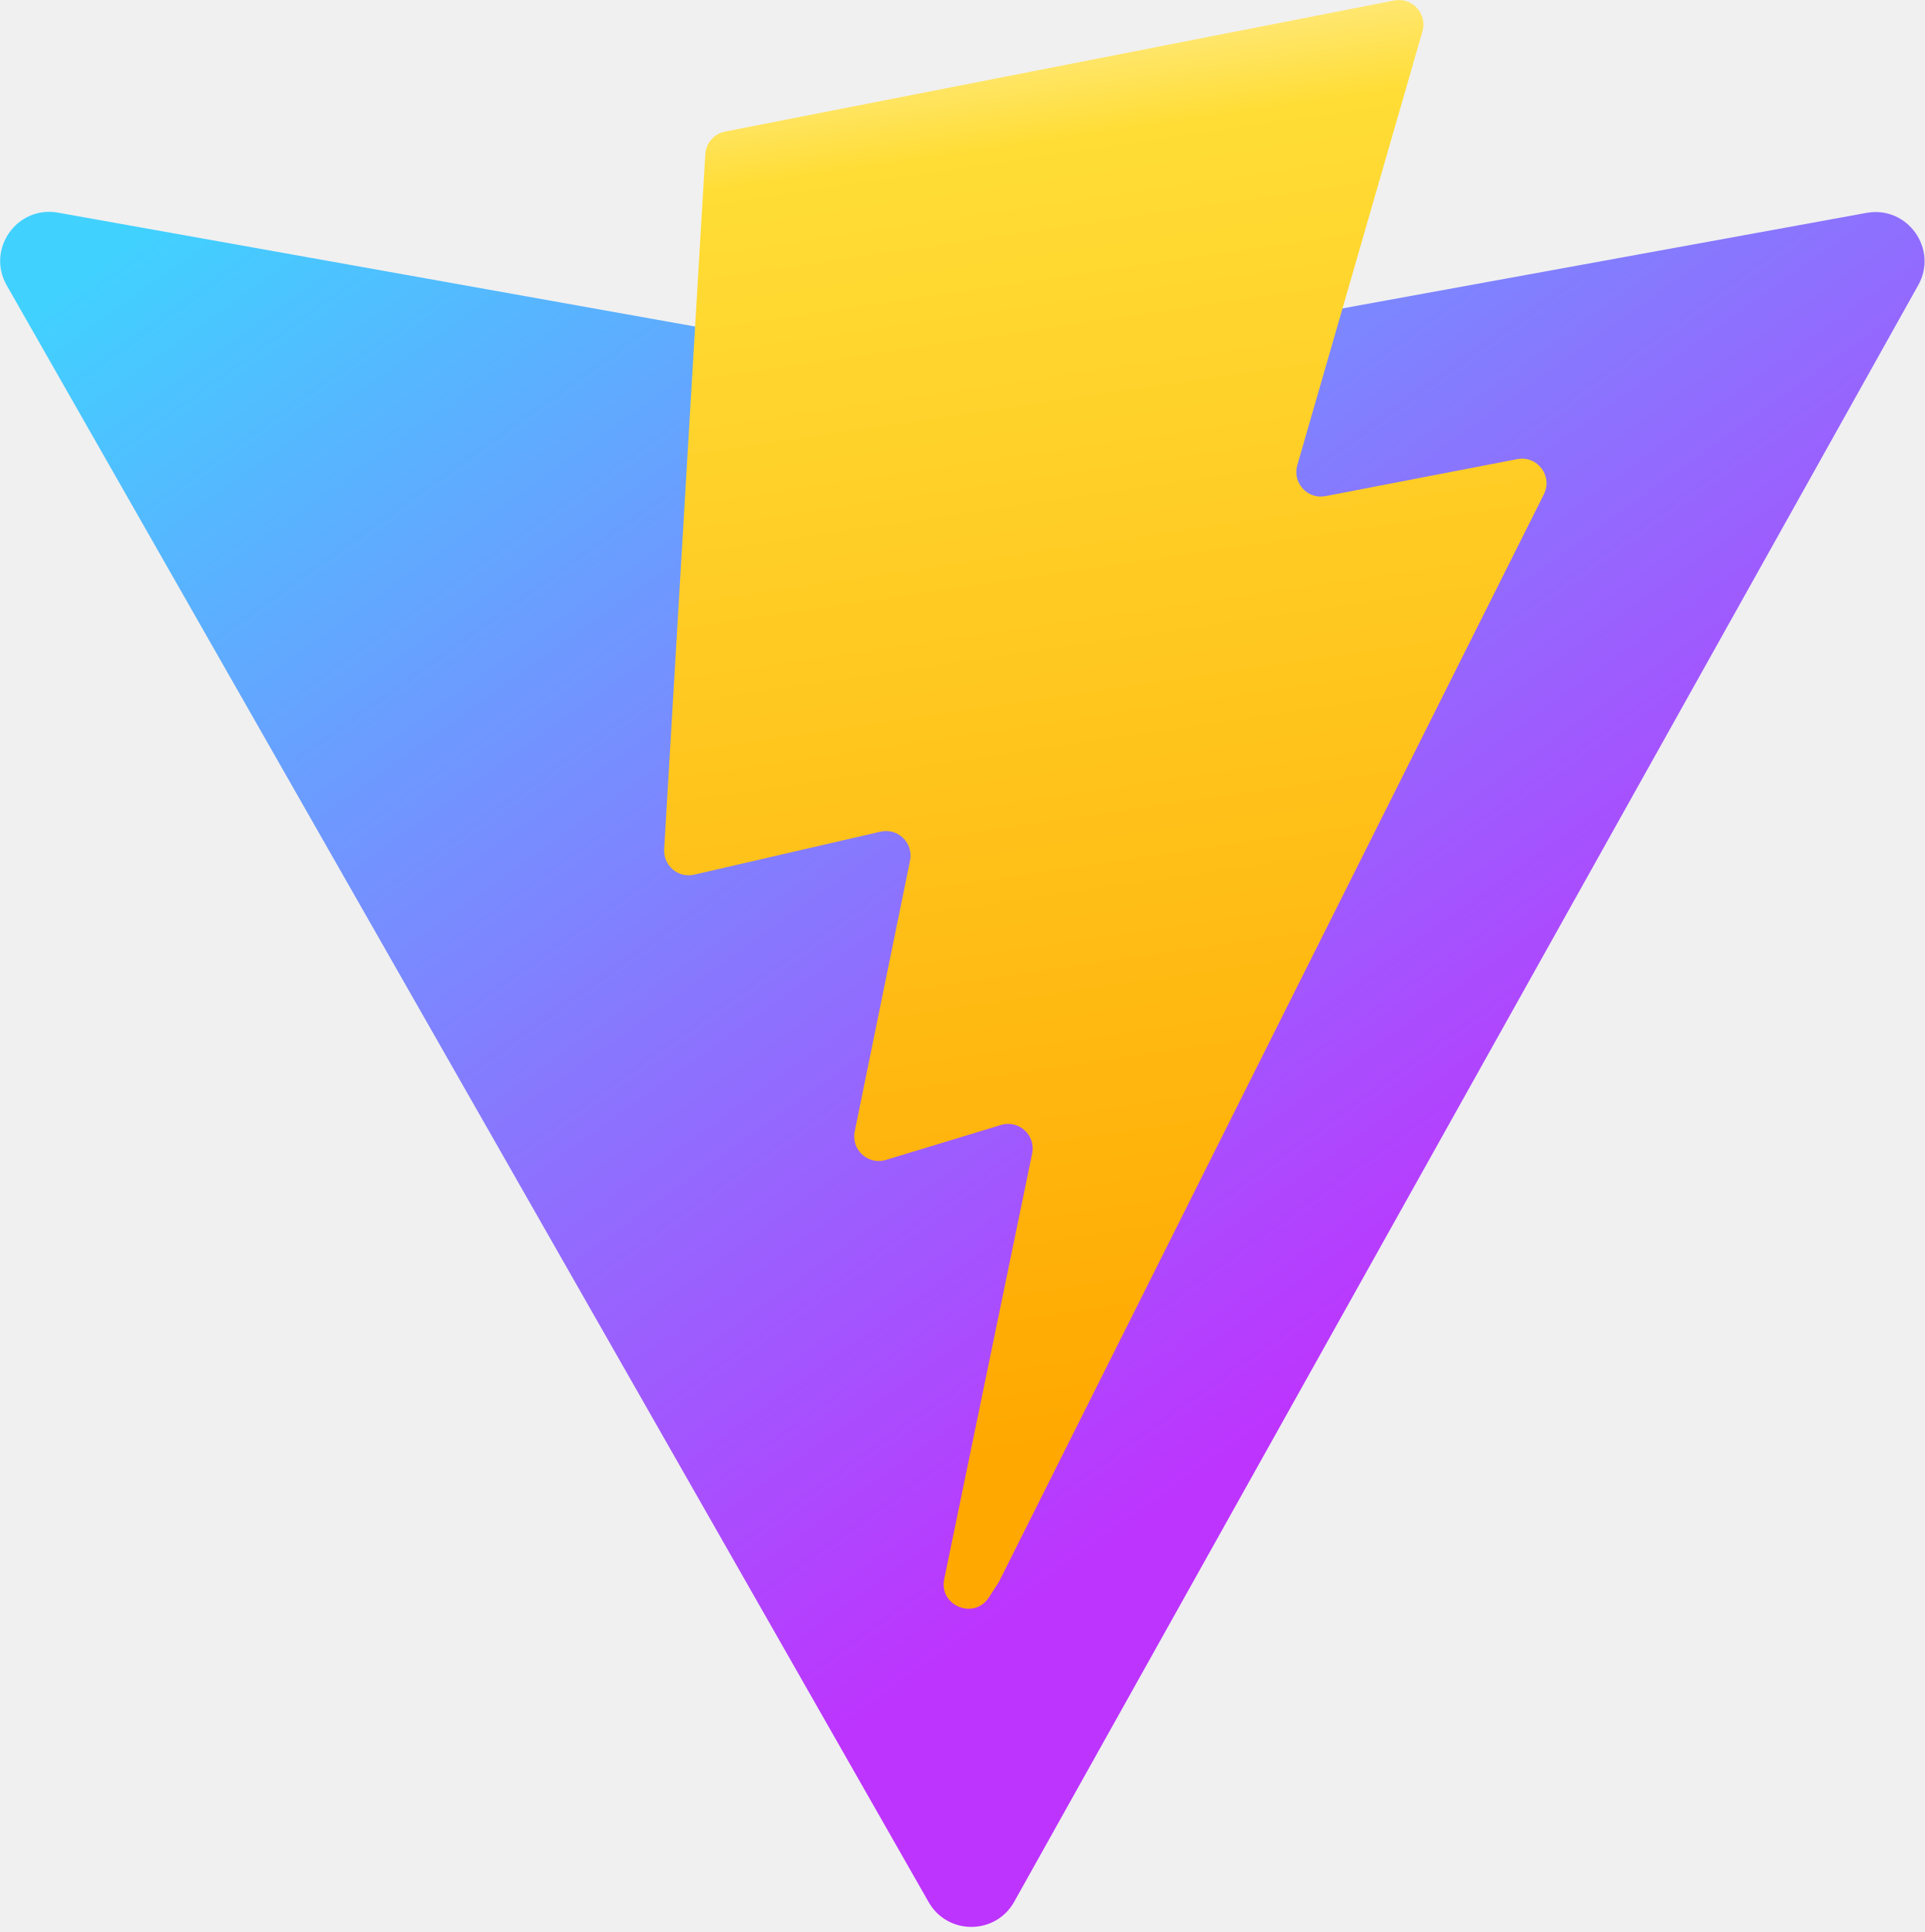
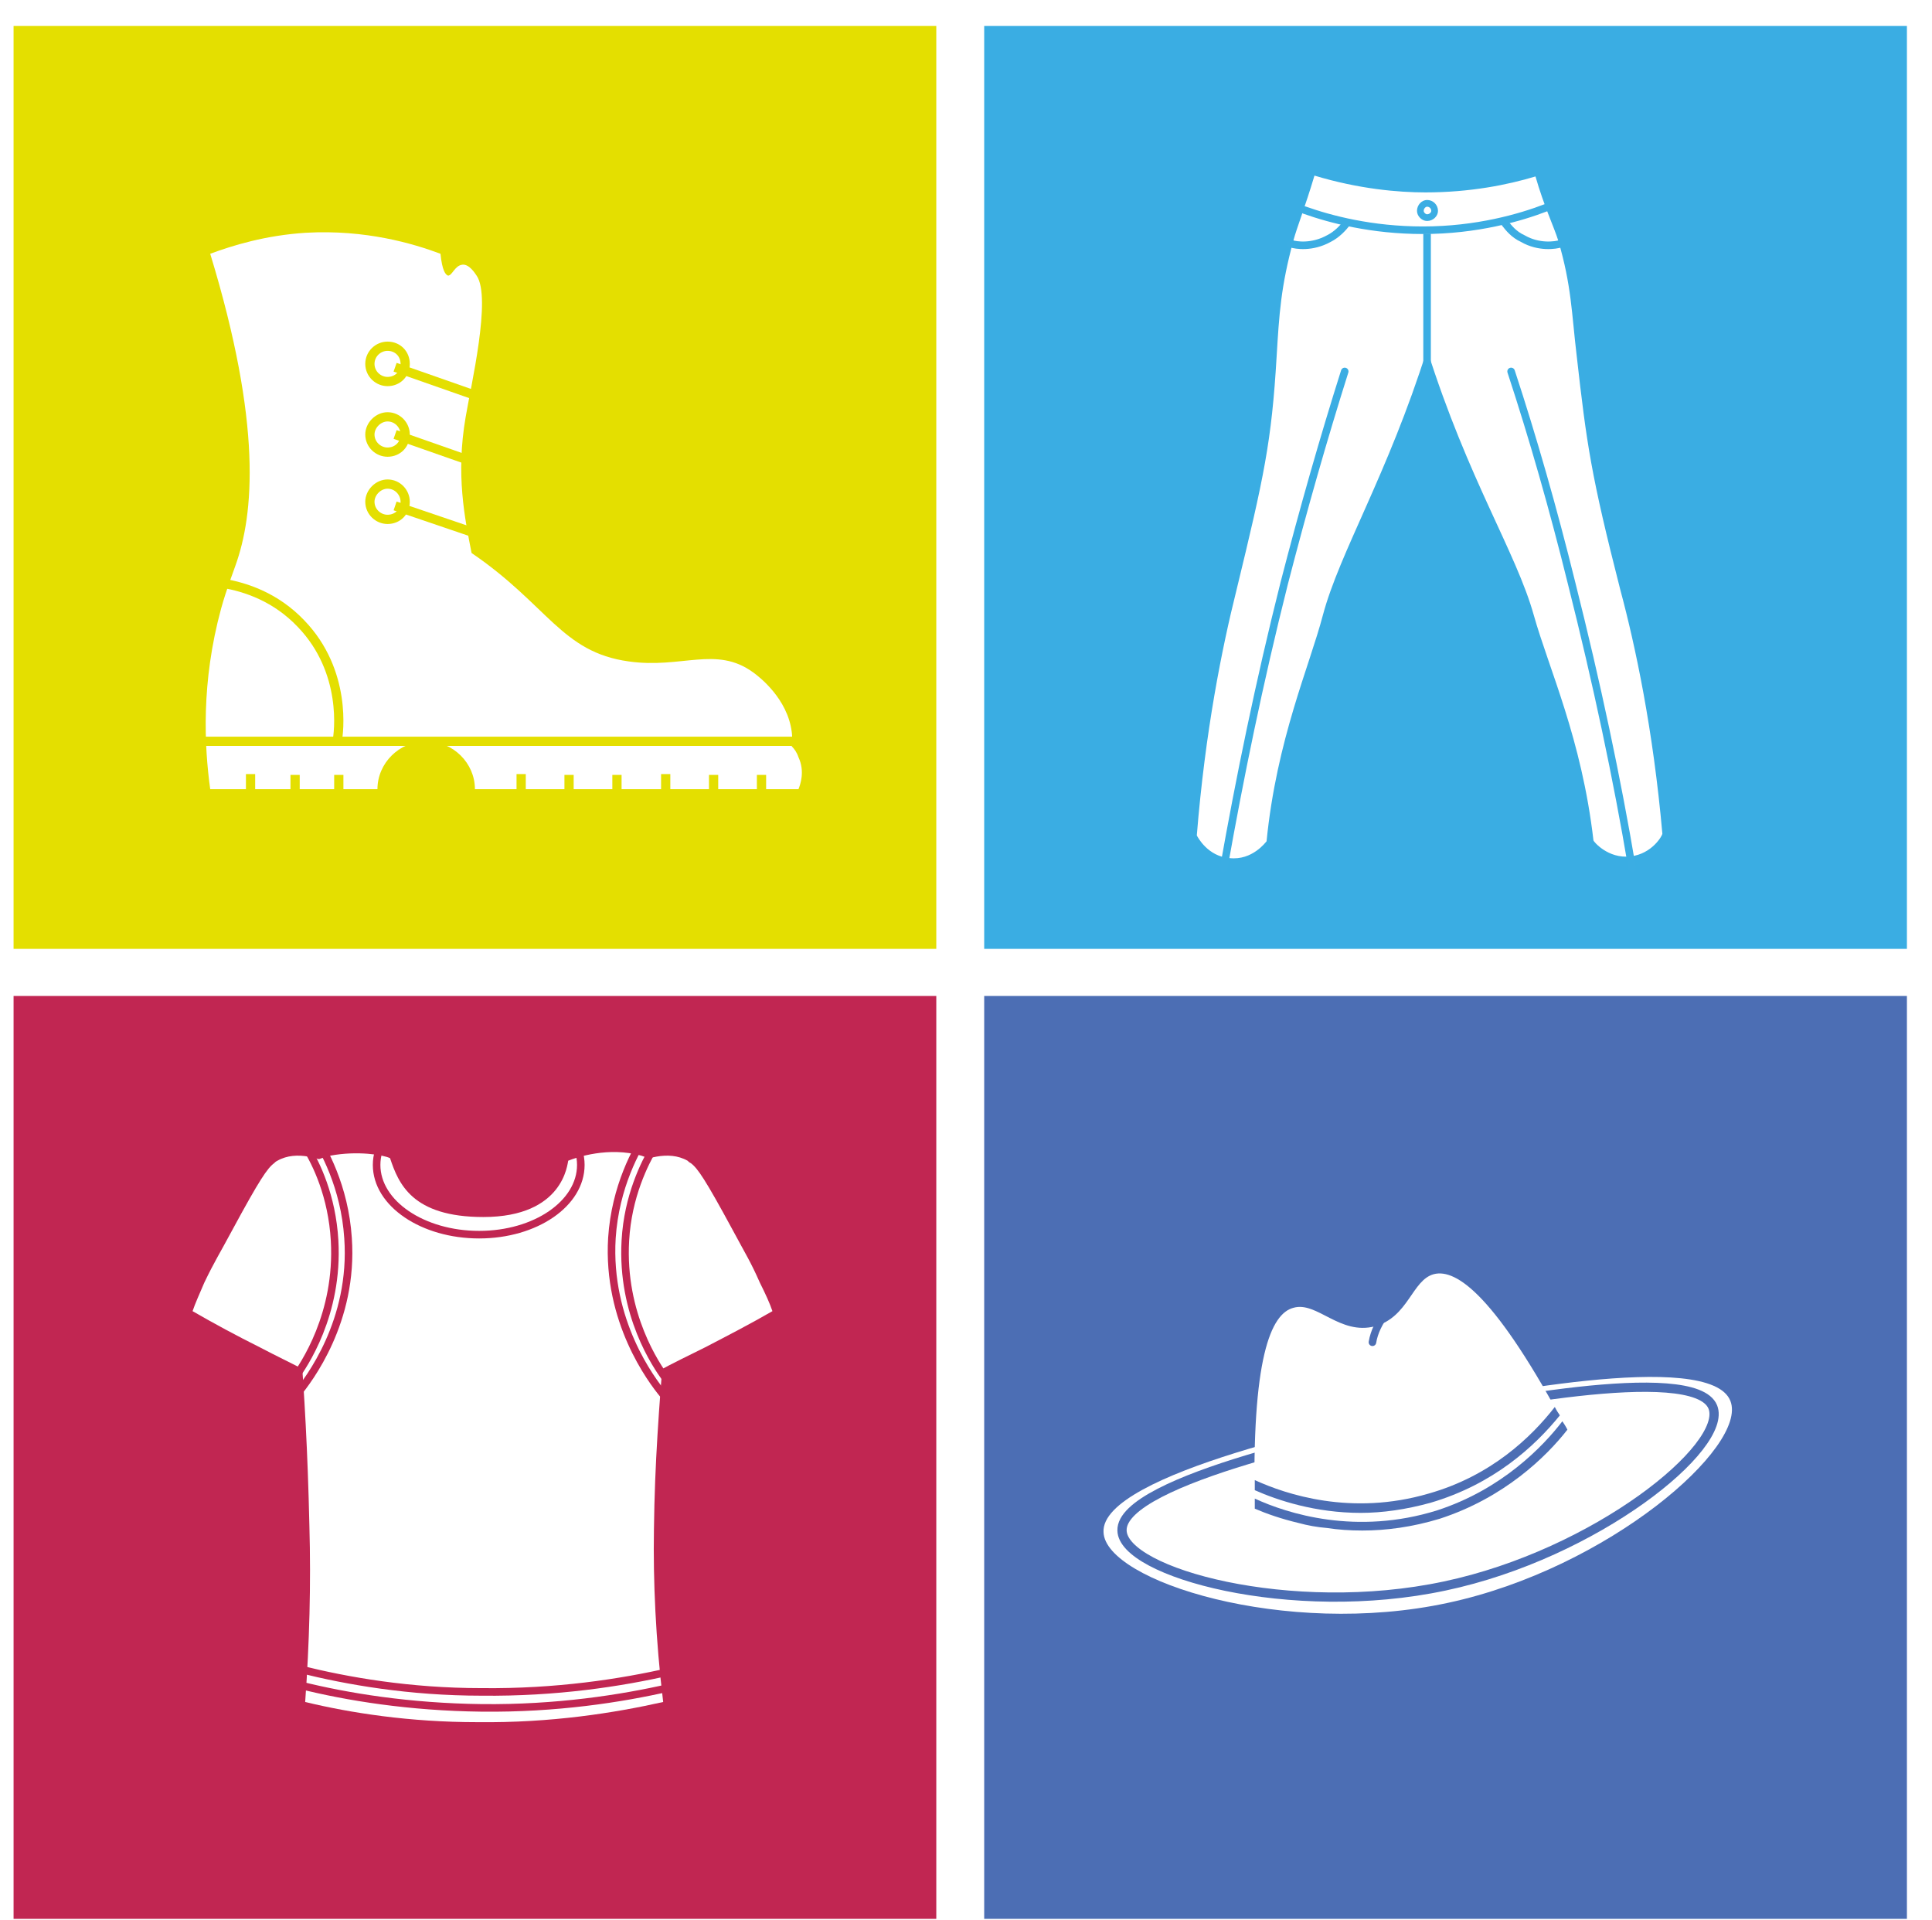
- <svg xmlns="http://www.w3.org/2000/svg" aria-hidden="true" role="img" class="iconify iconify--logos" width="31.88" height="32" preserveAspectRatio="xMidYMid meet" viewBox="0 0 256 257">
+ <svg xmlns="http://www.w3.org/2000/svg" viewBox="2.026 0.916 1.688 1.677" version="1.1" style="max-height: 500px" width="1.688" height="1.677">
+   <g transform="matrix(0.7342344,0,0,0.7342344,3.985782,1.371163)">
+     <rect fill="#ffffff" y="-6.005" x="-3.931" height="13.084" width="13.084" />
+     <g clip-path="url(#SvgjsClipPath89917)" transform="matrix(1,0,0,1,0,0)">
+       <g clip-path="url(#SvgjsClipPath8991225e2628c-d95c-40f7-9d17-bdc4cca2f2b8)">
+         <path fill-rule="nonzero" transform="matrix(1,0,0,1,0,0)" fill="#e4df00" d="M -2.653 -0.589 L -1.555 -0.589 L -1.555 0.509 L -2.653 0.509 Z" />
+       </g>
+       <g clip-path="url(#SvgjsClipPath8991225e2628c-d95c-40f7-9d17-bdc4cca2f2b8)">
+         <path fill-rule="nonzero" transform="matrix(1,0,0,1,0,0)" fill="#3aade3" d="M -1.498 -0.589 L -0.4 -0.589 L -0.4 0.509 L -1.498 0.509 Z" />
+       </g>
+       <g clip-path="url(#SvgjsClipPath8991225e2628c-d95c-40f7-9d17-bdc4cca2f2b8)">
+         <path fill-rule="nonzero" transform="matrix(1,0,0,1,0,0)" fill="#c12652" d="M -2.653 0.565 L -1.555 0.565 L -1.555 1.663 L -2.653 1.663 Z" />
+       </g>
+       <g clip-path="url(#SvgjsClipPath8991225e2628c-d95c-40f7-9d17-bdc4cca2f2b8)">
+         <path fill-rule="nonzero" transform="matrix(1,0,0,1,0,0)" fill="#4c6eb4" d="M -1.498 0.565 L -0.4 0.565 L -0.4 1.663 L -1.498 1.663 Z" />
+       </g>
+       <g clip-path="url(#SvgjsClipPath8991225e2628c-d95c-40f7-9d17-bdc4cca2f2b8)">
+         <path fill-rule="nonzero" transform="matrix(1,0,0,1,0,0)" fill="#ffffff" d="M -1.719 0.281 C -1.721 0.275 -1.724 0.271 -1.727 0.268 C -1.727 0.264 -1.726 0.258 -1.727 0.251 C -1.732 0.211 -1.766 0.185 -1.773 0.18 C -1.817 0.148 -1.858 0.176 -1.921 0.167 C -2.001 0.156 -2.017 0.1 -2.108 0.038 C -2.116 -0.003 -2.127 -0.055 -2.115 -0.124 C -2.109 -0.16 -2.084 -0.266 -2.102 -0.292 C -2.104 -0.295 -2.111 -0.306 -2.119 -0.305 C -2.128 -0.304 -2.131 -0.292 -2.136 -0.292 C -2.139 -0.293 -2.143 -0.298 -2.145 -0.318 C -2.177 -0.33 -2.234 -0.347 -2.305 -0.343 C -2.353 -0.34 -2.392 -0.328 -2.419 -0.318 C -2.357 -0.115 -2.367 -0.008 -2.389 0.053 C -2.392 0.062 -2.399 0.079 -2.406 0.104 C -2.43 0.192 -2.426 0.268 -2.419 0.319 L -2.22 0.319 C -2.22 0.288 -2.194 0.262 -2.162 0.262 C -2.13 0.262 -2.104 0.288 -2.104 0.319 C -1.959 0.319 -1.866 0.319 -1.719 0.319 C -1.717 0.314 -1.711 0.298 -1.719 0.281 Z" />
+       </g>
+       <g clip-path="url(#SvgjsClipPath8991225e2628c-d95c-40f7-9d17-bdc4cca2f2b8)">
+         <path stroke="#e4df00" stroke-width="0.011" stroke-linecap="round" stroke-miterlimit="10" fill-rule="nonzero" transform="matrix(1,0,0,1,0,0)" fill="none" d="M -2.199 -0.183 L -2.102 -0.149 Z" />
+       </g>
+       <g clip-path="url(#SvgjsClipPath8991225e2628c-d95c-40f7-9d17-bdc4cca2f2b8)">
+         <path stroke="#e4df00" stroke-width="0.011" stroke-linecap="round" stroke-miterlimit="10" fill-rule="nonzero" transform="matrix(1,0,0,1,0,0)" fill="none" d="M -2.199 -0.103 L -2.102 -0.069 Z" />
+       </g>
+       <g clip-path="url(#SvgjsClipPath8991225e2628c-d95c-40f7-9d17-bdc4cca2f2b8)">
+         <path stroke="#e4df00" stroke-width="0.011" stroke-linecap="round" stroke-miterlimit="10" fill-rule="nonzero" transform="matrix(1,0,0,1,0,0)" fill="none" d="M -2.199 -0.018 L -2.102 0.015 Z" />
+       </g>
+       <g clip-path="url(#SvgjsClipPath8991225e2628c-d95c-40f7-9d17-bdc4cca2f2b8)">
+         <path stroke="#e4df00" stroke-width="0.011" stroke-linecap="round" stroke-miterlimit="10" fill-rule="nonzero" transform="matrix(1,0,0,1,0,0)" fill="none" d="M -2.187 -0.187 C -2.187 -0.175 -2.196 -0.166 -2.208 -0.166 C -2.219 -0.166 -2.229 -0.175 -2.229 -0.187 C -2.229 -0.199 -2.219 -0.208 -2.208 -0.208 C -2.196 -0.208 -2.187 -0.199 -2.187 -0.187 Z" />
+       </g>
+       <g clip-path="url(#SvgjsClipPath8991225e2628c-d95c-40f7-9d17-bdc4cca2f2b8)">
+         <path stroke="#e4df00" stroke-width="0.011" stroke-linecap="round" stroke-miterlimit="10" fill-rule="nonzero" transform="matrix(1,0,0,1,0,0)" fill="none" d="M -2.187 -0.103 C -2.187 -0.091 -2.196 -0.082 -2.208 -0.082 C -2.219 -0.082 -2.229 -0.091 -2.229 -0.103 C -2.229 -0.114 -2.219 -0.124 -2.208 -0.124 C -2.196 -0.124 -2.187 -0.114 -2.187 -0.103 Z" />
+       </g>
+       <g clip-path="url(#SvgjsClipPath8991225e2628c-d95c-40f7-9d17-bdc4cca2f2b8)">
+         <path stroke="#e4df00" stroke-width="0.011" stroke-linecap="round" stroke-miterlimit="10" fill-rule="nonzero" transform="matrix(1,0,0,1,0,0)" fill="none" d="M -2.187 -0.023 C -2.187 -0.011 -2.196 -0.002 -2.208 -0.002 C -2.219 -0.002 -2.229 -0.011 -2.229 -0.023 C -2.229 -0.034 -2.219 -0.044 -2.208 -0.044 C -2.196 -0.044 -2.187 -0.034 -2.187 -0.023 Z" />
+       </g>
+       <g clip-path="url(#SvgjsClipPath8991225e2628c-d95c-40f7-9d17-bdc4cca2f2b8)">
+         <path stroke="#e4df00" stroke-width="0.011" stroke-linecap="round" stroke-miterlimit="10" fill-rule="nonzero" transform="matrix(1,0,0,1,0,0)" fill="none" d="M -2.371 0.301 L -2.371 0.337 Z" />
+       </g>
+       <g clip-path="url(#SvgjsClipPath8991225e2628c-d95c-40f7-9d17-bdc4cca2f2b8)">
+         <path stroke="#e4df00" stroke-width="0.011" stroke-linecap="round" stroke-miterlimit="10" fill-rule="nonzero" transform="matrix(1,0,0,1,0,0)" fill="none" d="M -2.266 0.302 L -2.266 0.338 Z" />
+       </g>
+       <g clip-path="url(#SvgjsClipPath8991225e2628c-d95c-40f7-9d17-bdc4cca2f2b8)">
+         <path stroke="#e4df00" stroke-width="0.011" stroke-linecap="round" stroke-miterlimit="10" fill-rule="nonzero" transform="matrix(1,0,0,1,0,0)" fill="none" d="M -2.318 0.302 L -2.318 0.338 Z" />
+       </g>
+       <g clip-path="url(#SvgjsClipPath8991225e2628c-d95c-40f7-9d17-bdc4cca2f2b8)">
+         <path stroke="#e4df00" stroke-width="0.011" stroke-linecap="round" stroke-miterlimit="10" fill-rule="nonzero" transform="matrix(1,0,0,1,0,0)" fill="none" d="M -1.877 0.301 L -1.877 0.337 Z" />
+       </g>
+       <g clip-path="url(#SvgjsClipPath8991225e2628c-d95c-40f7-9d17-bdc4cca2f2b8)">
+         <path stroke="#e4df00" stroke-width="0.011" stroke-linecap="round" stroke-miterlimit="10" fill-rule="nonzero" transform="matrix(1,0,0,1,0,0)" fill="none" d="M -1.763 0.302 L -1.763 0.338 Z" />
+       </g>
+       <g clip-path="url(#SvgjsClipPath8991225e2628c-d95c-40f7-9d17-bdc4cca2f2b8)">
+         <path stroke="#e4df00" stroke-width="0.011" stroke-linecap="round" stroke-miterlimit="10" fill-rule="nonzero" transform="matrix(1,0,0,1,0,0)" fill="none" d="M -1.82 0.302 L -1.82 0.338 Z" />
+       </g>
+       <g clip-path="url(#SvgjsClipPath8991225e2628c-d95c-40f7-9d17-bdc4cca2f2b8)">
+         <path stroke="#e4df00" stroke-width="0.011" stroke-linecap="round" stroke-miterlimit="10" fill-rule="nonzero" transform="matrix(1,0,0,1,0,0)" fill="none" d="M -2.049 0.301 L -2.049 0.337 Z" />
+       </g>
+       <g clip-path="url(#SvgjsClipPath8991225e2628c-d95c-40f7-9d17-bdc4cca2f2b8)">
+         <path stroke="#e4df00" stroke-width="0.011" stroke-linecap="round" stroke-miterlimit="10" fill-rule="nonzero" transform="matrix(1,0,0,1,0,0)" fill="none" d="M -1.935 0.302 L -1.935 0.338 Z" />
+       </g>
+       <g clip-path="url(#SvgjsClipPath8991225e2628c-d95c-40f7-9d17-bdc4cca2f2b8)">
+         <path stroke="#e4df00" stroke-width="0.011" stroke-linecap="round" stroke-miterlimit="10" fill-rule="nonzero" transform="matrix(1,0,0,1,0,0)" fill="none" d="M -1.992 0.302 L -1.992 0.338 Z" />
+       </g>
+       <g clip-path="url(#SvgjsClipPath8991225e2628c-d95c-40f7-9d17-bdc4cca2f2b8)">
+         <path stroke="#e4df00" stroke-width="0.011" stroke-linecap="round" stroke-miterlimit="10" fill-rule="nonzero" transform="matrix(1,0,0,1,0,0)" fill="none" d="M -2.457 0.262 L -1.685 0.262 Z" />
+       </g>
+       <g clip-path="url(#SvgjsClipPath8991225e2628c-d95c-40f7-9d17-bdc4cca2f2b8)">
+         <path stroke="#e4df00" stroke-width="0.011" stroke-linecap="round" stroke-miterlimit="10" fill-rule="nonzero" transform="matrix(1,0,0,1,0,0)" fill="none" d="M -2.459 0.073 C -2.453 0.072 -2.37 0.06 -2.311 0.122 C -2.256 0.179 -2.266 0.253 -2.268 0.262" />
+       </g>
+       <g clip-path="url(#SvgjsClipPath8991225e2628c-d95c-40f7-9d17-bdc4cca2f2b8)">
+         <path fill-rule="nonzero" transform="matrix(1,0,0,1,0,0)" fill="#ffffff" d="M -0.741 0.082 C -0.776 -0.055 -0.781 -0.091 -0.793 -0.197 C -0.799 -0.247 -0.799 -0.28 -0.815 -0.334 C -0.82 -0.35 -0.832 -0.375 -0.842 -0.41 C -0.875 -0.4 -0.92 -0.391 -0.973 -0.391 C -1.005 -0.391 -1.052 -0.395 -1.105 -0.411 C -1.116 -0.374 -1.126 -0.349 -1.13 -0.334 C -1.145 -0.279 -1.147 -0.246 -1.15 -0.196 C -1.156 -0.094 -1.165 -0.053 -1.198 0.083 C -1.215 0.151 -1.235 0.25 -1.245 0.374 C -1.244 0.376 -1.232 0.399 -1.206 0.401 C -1.179 0.404 -1.163 0.382 -1.162 0.381 C -1.15 0.26 -1.111 0.173 -1.095 0.112 C -1.075 0.037 -1.018 -0.055 -0.971 -0.204 C -0.922 -0.049 -0.865 0.037 -0.844 0.112 C -0.826 0.176 -0.787 0.259 -0.773 0.38 C -0.773 0.381 -0.756 0.402 -0.729 0.399 C -0.703 0.396 -0.691 0.374 -0.691 0.372 C -0.702 0.248 -0.723 0.149 -0.741 0.082 Z" />
+       </g>
+       <g clip-path="url(#SvgjsClipPath8991225e2628c-d95c-40f7-9d17-bdc4cca2f2b8)">
+         <path stroke="#3bade3" stroke-width="0.009" stroke-linecap="round" stroke-miterlimit="10" fill-rule="nonzero" transform="matrix(1,0,0,1,0,0)" fill="none" d="M -1.213 0.413 C -1.194 0.306 -1.171 0.193 -1.141 0.074 C -1.118 -0.015 -1.094 -0.099 -1.069 -0.178" />
+       </g>
+       <g clip-path="url(#SvgjsClipPath8991225e2628c-d95c-40f7-9d17-bdc4cca2f2b8)">
+         <path stroke="#3bade3" stroke-width="0.009" stroke-linecap="round" stroke-miterlimit="10" fill-rule="nonzero" transform="matrix(1,0,0,1,0,0)" fill="none" d="M -0.727 0.413 C -0.745 0.306 -0.769 0.193 -0.799 0.074 C -0.821 -0.015 -0.845 -0.099 -0.871 -0.178" />
+       </g>
+       <g clip-path="url(#SvgjsClipPath8991225e2628c-d95c-40f7-9d17-bdc4cca2f2b8)">
+         <path stroke="#3bade3" stroke-width="0.009" stroke-linecap="round" stroke-miterlimit="10" fill-rule="nonzero" transform="matrix(1,0,0,1,0,0)" fill="none" d="M -1.133 -0.33 C -1.127 -0.328 -1.108 -0.325 -1.088 -0.336 C -1.078 -0.341 -1.071 -0.349 -1.067 -0.354" />
+       </g>
+       <g clip-path="url(#SvgjsClipPath8991225e2628c-d95c-40f7-9d17-bdc4cca2f2b8)">
+         <path stroke="#3bade3" stroke-width="0.009" stroke-linecap="round" stroke-miterlimit="10" fill-rule="nonzero" transform="matrix(1,0,0,1,0,0)" fill="none" d="M -1.117 -0.37 C -1.086 -0.359 -1.037 -0.346 -0.976 -0.346 C -0.912 -0.346 -0.86 -0.361 -0.829 -0.373" />
+       </g>
+       <g clip-path="url(#SvgjsClipPath8991225e2628c-d95c-40f7-9d17-bdc4cca2f2b8)">
+         <path stroke="#3bade3" stroke-width="0.008" stroke-linecap="round" stroke-miterlimit="10" fill-rule="nonzero" transform="matrix(1,0,0,1,0,0)" fill="none" d="M -0.962 -0.369 C -0.962 -0.365 -0.966 -0.361 -0.971 -0.361 C -0.975 -0.361 -0.979 -0.365 -0.979 -0.369 C -0.979 -0.374 -0.975 -0.378 -0.971 -0.378 C -0.966 -0.378 -0.962 -0.374 -0.962 -0.369 Z" />
+       </g>
+       <g clip-path="url(#SvgjsClipPath8991225e2628c-d95c-40f7-9d17-bdc4cca2f2b8)">
+         <path stroke="#3bade3" stroke-width="0.009" stroke-linecap="round" stroke-miterlimit="10" fill-rule="nonzero" transform="matrix(1,0,0,1,0,0)" fill="none" d="M -0.812 -0.33 C -0.818 -0.328 -0.838 -0.325 -0.857 -0.336 C -0.868 -0.341 -0.874 -0.349 -0.878 -0.354" />
+       </g>
+       <g clip-path="url(#SvgjsClipPath8991225e2628c-d95c-40f7-9d17-bdc4cca2f2b8)">
+         <path stroke="#3bade3" stroke-width="0.009" stroke-linecap="round" stroke-miterlimit="10" fill-rule="nonzero" transform="matrix(1,0,0,1,0,0)" fill="none" d="M -0.971 -0.186 L -0.971 -0.342 Z" />
+       </g>
+       <g clip-path="url(#SvgjsClipPath8991225e2628c-d95c-40f7-9d17-bdc4cca2f2b8)">
+         <path fill-rule="nonzero" transform="matrix(1,0,0,1,0,0)" fill="#ffffff" d="M -1.878 0.968 C -1.871 0.892 -1.864 0.829 -1.858 0.785 C -1.866 0.777 -1.882 0.763 -1.906 0.755 C -1.945 0.744 -1.983 0.757 -1.993 0.761 C -1.994 0.764 -1.998 0.828 -2.094 0.828 C -2.179 0.828 -2.195 0.788 -2.205 0.758 C -2.213 0.754 -2.244 0.749 -2.276 0.755 C -2.305 0.762 -2.323 0.778 -2.33 0.785 C -2.324 0.832 -2.317 0.897 -2.312 0.974 C -2.307 1.038 -2.303 1.106 -2.301 1.195 C -2.299 1.265 -2.301 1.335 -2.306 1.405 C -2.252 1.418 -2.182 1.429 -2.101 1.429 C -2.013 1.43 -1.938 1.418 -1.88 1.405 C -1.889 1.33 -1.892 1.261 -1.891 1.2 C -1.89 1.119 -1.885 1.057 -1.878 0.968 Z" />
+       </g>
+       <g clip-path="url(#SvgjsClipPath8991225e2628c-d95c-40f7-9d17-bdc4cca2f2b8)">
+         <path fill-rule="nonzero" transform="matrix(1,0,0,1,0,0)" fill="#ffffff" d="M -2.27 0.767 C -2.287 0.759 -2.316 0.748 -2.339 0.761 C -2.341 0.762 -2.342 0.763 -2.343 0.764 C -2.351 0.77 -2.36 0.783 -2.393 0.844 C -2.408 0.872 -2.414 0.881 -2.426 0.906 C -2.432 0.92 -2.437 0.931 -2.44 0.94 C -2.414 0.955 -2.388 0.969 -2.36 0.983 C -2.341 0.993 -2.322 1.002 -2.303 1.012 C -2.301 0.966 -2.296 0.916 -2.288 0.864 C -2.283 0.83 -2.277 0.797 -2.27 0.767 Z" />
+       </g>
+       <g clip-path="url(#SvgjsClipPath8991225e2628c-d95c-40f7-9d17-bdc4cca2f2b8)">
+         <path fill-rule="nonzero" transform="matrix(1,0,0,1,0,0)" fill="#ffffff" d="M -1.92 0.767 C -1.903 0.759 -1.874 0.748 -1.851 0.761 C -1.85 0.762 -1.849 0.763 -1.847 0.764 C -1.839 0.77 -1.83 0.783 -1.797 0.844 C -1.782 0.872 -1.776 0.881 -1.765 0.906 C -1.758 0.92 -1.753 0.931 -1.75 0.94 C -1.776 0.955 -1.803 0.969 -1.83 0.983 C -1.85 0.993 -1.869 1.002 -1.887 1.012 C -1.89 0.966 -1.894 0.916 -1.902 0.864 C -1.907 0.83 -1.913 0.797 -1.92 0.767 Z" />
+       </g>
+       <g clip-path="url(#SvgjsClipPath8991225e2628c-d95c-40f7-9d17-bdc4cca2f2b8)">
+         <path stroke="#c12652" stroke-width="0.009" stroke-linecap="round" stroke-miterlimit="10" fill-rule="nonzero" transform="matrix(1,0,0,1,0,0)" fill="none" d="M -2.305 0.745 C -2.293 0.764 -2.274 0.803 -2.271 0.856 C -2.266 0.944 -2.308 1.005 -2.319 1.02" />
+       </g>
+       <g clip-path="url(#SvgjsClipPath8991225e2628c-d95c-40f7-9d17-bdc4cca2f2b8)">
+         <path stroke="#c12652" stroke-width="0.009" stroke-linecap="round" stroke-miterlimit="10" fill-rule="nonzero" transform="matrix(1,0,0,1,0,0)" fill="none" d="M -2.298 0.726 C -2.284 0.747 -2.259 0.792 -2.255 0.853 C -2.248 0.952 -2.302 1.022 -2.316 1.039" />
+       </g>
+       <g clip-path="url(#SvgjsClipPath8991225e2628c-d95c-40f7-9d17-bdc4cca2f2b8)">
+         <path stroke="#c12652" stroke-width="0.009" stroke-linecap="round" stroke-miterlimit="10" fill-rule="nonzero" transform="matrix(1,0,0,1,0,0)" fill="none" d="M -1.891 0.745 C -1.902 0.764 -1.922 0.803 -1.925 0.856 C -1.93 0.944 -1.888 1.005 -1.877 1.02" />
+       </g>
+       <g clip-path="url(#SvgjsClipPath8991225e2628c-d95c-40f7-9d17-bdc4cca2f2b8)">
+         <path stroke="#c12652" stroke-width="0.009" stroke-linecap="round" stroke-miterlimit="10" fill-rule="nonzero" transform="matrix(1,0,0,1,0,0)" fill="none" d="M -1.898 0.726 C -1.912 0.747 -1.937 0.792 -1.941 0.853 C -1.947 0.952 -1.894 1.022 -1.88 1.039" />
+       </g>
+       <g clip-path="url(#SvgjsClipPath8991225e2628c-d95c-40f7-9d17-bdc4cca2f2b8)">
+         <path stroke="#c12652" stroke-width="0.009" stroke-linecap="round" stroke-miterlimit="10" fill-rule="nonzero" transform="matrix(1,0,0,1,0,0)" fill="none" d="M -2.312 1.385 C -2.256 1.399 -2.182 1.411 -2.096 1.412 C -2.007 1.413 -1.93 1.401 -1.873 1.388" />
+       </g>
+       <g clip-path="url(#SvgjsClipPath8991225e2628c-d95c-40f7-9d17-bdc4cca2f2b8)">
+         <path stroke="#c12652" stroke-width="0.009" stroke-linecap="round" stroke-miterlimit="10" fill-rule="nonzero" transform="matrix(1,0,0,1,0,0)" fill="none" d="M -2.312 1.366 C -2.256 1.38 -2.182 1.393 -2.096 1.393 C -2.007 1.394 -1.93 1.382 -1.873 1.369" />
+       </g>
+       <g clip-path="url(#SvgjsClipPath8991225e2628c-d95c-40f7-9d17-bdc4cca2f2b8)">
+         <path stroke="#c12652" stroke-width="0.009" stroke-linecap="round" stroke-miterlimit="10" fill-rule="nonzero" transform="matrix(1,0,0,1,0,0)" fill="none" d="M -1.978 0.766 C -1.978 0.812 -2.032 0.849 -2.099 0.849 C -2.166 0.849 -2.221 0.812 -2.221 0.766 C -2.221 0.721 -2.166 0.684 -2.099 0.684 C -2.032 0.684 -1.978 0.721 -1.978 0.766 Z" />
+       </g>
+       <g clip-path="url(#SvgjsClipPath8991225e2628c-d95c-40f7-9d17-bdc4cca2f2b8)">
+         <path fill-rule="nonzero" transform="matrix(1,0,0,1,0,0)" fill="#ffffff" d="M -0.61 1.047 C -0.589 1.101 -0.755 1.246 -0.946 1.287 C -1.14 1.329 -1.354 1.261 -1.356 1.203 C -1.36 1.133 -1.055 1.07 -0.991 1.057 C -0.915 1.042 -0.634 0.984 -0.61 1.047 Z" />
+       </g>
+       <g clip-path="url(#SvgjsClipPath8991225e2628c-d95c-40f7-9d17-bdc4cca2f2b8)">
+         <path stroke="#4c6eb4" stroke-width="0.011" stroke-miterlimit="10" fill-rule="nonzero" transform="matrix(1,0,0,1,0,0)" fill="none" d="M -0.631 1.054 C -0.612 1.101 -0.77 1.229 -0.95 1.267 C -1.133 1.306 -1.333 1.251 -1.334 1.201 C -1.336 1.14 -1.049 1.081 -0.989 1.069 C -0.918 1.054 -0.653 1 -0.631 1.054 Z" />
+       </g>
+       <g clip-path="url(#SvgjsClipPath8991225e2628c-d95c-40f7-9d17-bdc4cca2f2b8)">
+         <path fill-rule="nonzero" transform="matrix(1,0,0,1,0,0)" fill="#ffffff" d="M -1.176 1.176 C -1.18 0.996 -1.157 0.943 -1.13 0.936 C -1.102 0.928 -1.075 0.969 -1.033 0.958 C -0.993 0.947 -0.989 0.903 -0.963 0.896 C -0.936 0.889 -0.889 0.922 -0.804 1.082 C -0.821 1.107 -0.849 1.138 -0.89 1.163 C -1.015 1.237 -1.154 1.185 -1.176 1.176 Z" />
+       </g>
+       <g clip-path="url(#SvgjsClipPath8991225e2628c-d95c-40f7-9d17-bdc4cca2f2b8)">
+         <path stroke="#4c6eb4" stroke-width="0.009" stroke-linecap="round" stroke-miterlimit="10" fill-rule="nonzero" transform="matrix(1,0,0,1,0,0)" fill="none" d="M -1.007 0.929 C -1.011 0.931 -1.032 0.952 -1.036 0.977" />
+       </g>
+       <g clip-path="url(#SvgjsClipPath8991225e2628c-d95c-40f7-9d17-bdc4cca2f2b8)">
+         <path fill-rule="nonzero" transform="matrix(1,0,0,1,0,0)" fill="#4c6eb4" d="M -1.176 1.141 C -1.176 1.145 -1.176 1.149 -1.176 1.153 C -1.149 1.165 -1.104 1.18 -1.05 1.18 C -1.024 1.18 -0.996 1.176 -0.967 1.168 C -0.892 1.146 -0.843 1.101 -0.813 1.064 C -0.815 1.061 -0.817 1.058 -0.819 1.054 C -0.847 1.09 -0.895 1.136 -0.969 1.157 C -1.061 1.184 -1.139 1.158 -1.176 1.141 Z" />
+       </g>
+       <g clip-path="url(#SvgjsClipPath8991225e2628c-d95c-40f7-9d17-bdc4cca2f2b8)">
+         <path fill-rule="nonzero" transform="matrix(1,0,0,1,0,0)" fill="#4c6eb4" d="M -0.804 1.081 C -0.806 1.077 -0.808 1.074 -0.81 1.071 C -0.833 1.101 -0.882 1.152 -0.959 1.177 C -1.055 1.207 -1.137 1.181 -1.176 1.163 C -1.176 1.167 -1.176 1.171 -1.176 1.175 C -1.162 1.181 -1.145 1.187 -1.124 1.192 C -1.113 1.195 -1.102 1.197 -1.09 1.198 C -1.077 1.2 -1.063 1.201 -1.048 1.201 C -1.02 1.201 -0.989 1.197 -0.956 1.187 C -0.879 1.162 -0.829 1.113 -0.804 1.081 Z" />
+       </g>
+     </g>
+     <g>
+       <path fill-rule="nonzero" fill="#102036" d="M 0.18 0.997 Q 0.061 0.909 0.052 0.745 L 0.366 0.745 Q 0.37 0.801 0.399 0.826 Q 0.427 0.852 0.473 0.852 Q 0.513 0.852 0.539 0.832 Q 0.566 0.811 0.566 0.775 Q 0.566 0.729 0.522 0.703 Q 0.479 0.678 0.381 0.646 Q 0.278 0.612 0.214 0.58 Q 0.15 0.547 0.103 0.485 Q 0.056 0.423 0.056 0.322 Q 0.056 0.22 0.106 0.148 Q 0.158 0.075 0.247 0.037 Q 0.338 -2.220446049250313e-16 0.452 -2.220446049250313e-16 Q 0.636 -2.220446049250313e-16 0.746 0.086 Q 0.857 0.172 0.864 0.328 L 0.544 0.328 Q 0.543 0.28 0.515 0.256 Q 0.487 0.232 0.444 0.232 Q 0.411 0.232 0.39 0.252 Q 0.369 0.271 0.369 0.307 Q 0.369 0.337 0.392 0.359 Q 0.416 0.381 0.45 0.397 Q 0.484 0.412 0.552 0.436 Q 0.652 0.471 0.718 0.505 Q 0.783 0.538 0.83 0.599 Q 0.878 0.66 0.878 0.753 Q 0.878 0.847 0.83 0.922 Q 0.783 0.997 0.694 1.041 Q 0.605 1.084 0.483 1.084 Q 0.298 1.084 0.18 0.997 M 1.959 0.016 L 1.959 1.074 L 1.665 1.074 L 1.665 0.649 L 1.306 0.649 L 1.306 1.074 L 1.012 1.074 L 1.012 0.016 L 1.306 0.016 L 1.306 0.414 L 1.665 0.414 L 1.665 0.016 L 1.959 0.016 M 2.359 1.015 Q 2.235 0.945 2.162 0.821 Q 2.089 0.697 2.089 0.541 Q 2.089 0.385 2.162 0.262 Q 2.235 0.138 2.359 0.069 Q 2.484 -2.220446049250313e-16 2.632 -2.220446049250313e-16 Q 2.782 -2.220446049250313e-16 2.906 0.069 Q 3.03 0.138 3.102 0.262 Q 3.174 0.385 3.174 0.541 Q 3.174 0.697 3.102 0.821 Q 3.03 0.945 2.905 1.015 Q 2.781 1.084 2.632 1.084 Q 2.484 1.084 2.359 1.015 M 2.81 0.738 Q 2.875 0.664 2.875 0.541 Q 2.875 0.415 2.81 0.343 Q 2.745 0.27 2.632 0.27 Q 2.518 0.27 2.454 0.343 Q 2.389 0.415 2.389 0.541 Q 2.389 0.666 2.454 0.739 Q 2.518 0.811 2.632 0.811 Q 2.745 0.811 2.81 0.738 M 4.096 0.544 Q 4.051 0.622 3.962 0.67 Q 3.873 0.717 3.744 0.717 L 3.598 0.717 L 3.598 1.074 L 3.304 1.074 L 3.304 0.016 L 3.744 0.016 Q 3.871 0.016 3.961 0.061 Q 4.05 0.106 4.095 0.186 Q 4.14 0.265 4.14 0.369 Q 4.14 0.465 4.096 0.544 M 3.84 0.369 Q 3.84 0.253 3.715 0.253 L 3.598 0.253 L 3.598 0.483 L 3.715 0.483 Q 3.84 0.483 3.84 0.369 M 4.551 0.252 L 4.551 0.424 L 4.888 0.424 L 4.888 0.648 L 4.551 0.648 L 4.551 0.838 L 4.933 0.838 L 4.933 1.074 L 4.257 1.074 L 4.257 0.016 L 4.933 0.016 L 4.933 0.252 L 4.551 0.252 M 5.746 0.901 L 5.371 0.901 L 5.314 1.074 L 5.005 1.074 L 5.391 0.016 L 5.73 0.016 L 6.114 1.074 L 5.803 1.074 L 5.746 0.901 M 5.673 0.676 L 5.559 0.334 L 5.446 0.676 L 5.673 0.676 M 6.304 0.997 Q 6.186 0.909 6.177 0.745 L 6.49 0.745 Q 6.495 0.801 6.523 0.826 Q 6.552 0.852 6.597 0.852 Q 6.637 0.852 6.664 0.832 Q 6.69 0.811 6.69 0.775 Q 6.69 0.729 6.646 0.703 Q 6.603 0.678 6.505 0.646 Q 6.402 0.612 6.338 0.58 Q 6.274 0.547 6.227 0.485 Q 6.18 0.423 6.18 0.322 Q 6.18 0.22 6.231 0.148 Q 6.282 0.075 6.372 0.037 Q 6.462 -2.220446049250313e-16 6.576 -2.220446049250313e-16 Q 6.76 -2.220446049250313e-16 6.871 0.086 Q 6.981 0.172 6.988 0.328 L 6.669 0.328 Q 6.667 0.28 6.64 0.256 Q 6.612 0.232 6.568 0.232 Q 6.535 0.232 6.514 0.252 Q 6.493 0.271 6.493 0.307 Q 6.493 0.337 6.517 0.359 Q 6.54 0.381 6.574 0.397 Q 6.609 0.412 6.676 0.436 Q 6.777 0.471 6.842 0.505 Q 6.907 0.538 6.955 0.599 Q 7.002 0.66 7.002 0.753 Q 7.002 0.847 6.955 0.922 Q 6.907 0.997 6.818 1.041 Q 6.729 1.084 6.607 1.084 Q 6.423 1.084 6.304 0.997 M 7.431 0.252 L 7.431 0.424 L 7.768 0.424 L 7.768 0.648 L 7.431 0.648 L 7.431 0.838 L 7.813 0.838 L 7.813 1.074 L 7.137 1.074 L 7.137 0.016 L 7.813 0.016 L 7.813 0.252 L 7.431 0.252" />
+     </g>
+     <g />
+   </g>
  <defs>
-     <linearGradient id="IconifyId1813088fe1fbc01fb466" x1="-.828%" x2="57.636%" y1="7.652%" y2="78.411%">
-       <stop offset="0%" stop-color="#41D1FF" />
-       <stop offset="100%" stop-color="#BD34FE" />
-     </linearGradient>
-     <linearGradient id="IconifyId1813088fe1fbc01fb467" x1="43.376%" x2="50.316%" y1="2.242%" y2="89.03%">
-       <stop offset="0%" stop-color="#FFEA83" />
-       <stop offset="8.333%" stop-color="#FFDD35" />
-       <stop offset="100%" stop-color="#FFA800" />
-     </linearGradient>
+     <clipPath id="SvgjsClipPath89917">
+       <path d="M -2.653 -0.589 h 2.253 v 2.253 h -2.253 Z" />
+     </clipPath>
+     <clipPath id="SvgjsClipPath8991225e2628c-d95c-40f7-9d17-bdc4cca2f2b8">
+       <path d="M -2.653 -0.589 L -0.4 -0.589 L -0.4 1.663 L -2.653 1.663 Z" />
+     </clipPath>
  </defs>
-   <path fill="url(#IconifyId1813088fe1fbc01fb466)" d="M255.153 37.938L134.897 252.976c-2.483 4.44-8.862 4.466-11.382.048L.875 37.958c-2.746-4.814 1.371-10.646 6.827-9.67l120.385 21.517a6.537 6.537 0 0 0 2.322-.004l117.867-21.483c5.438-.991 9.574 4.796 6.877 9.62Z" />
-   <path fill="url(#IconifyId1813088fe1fbc01fb467)" d="M185.432.063L96.44 17.501a3.268 3.268 0 0 0-2.634 3.014l-5.474 92.456a3.268 3.268 0 0 0 3.997 3.378l24.777-5.718c2.318-.535 4.413 1.507 3.936 3.838l-7.361 36.047c-.495 2.426 1.782 4.5 4.151 3.78l15.304-4.649c2.372-.72 4.652 1.36 4.15 3.788l-11.698 56.621c-.732 3.542 3.979 5.473 5.943 2.437l1.313-2.028l72.516-144.72c1.215-2.423-.88-5.186-3.54-4.672l-25.505 4.922c-2.396.462-4.435-1.77-3.759-4.114l16.646-57.705c.677-2.35-1.37-4.583-3.769-4.113Z" />
</svg>
